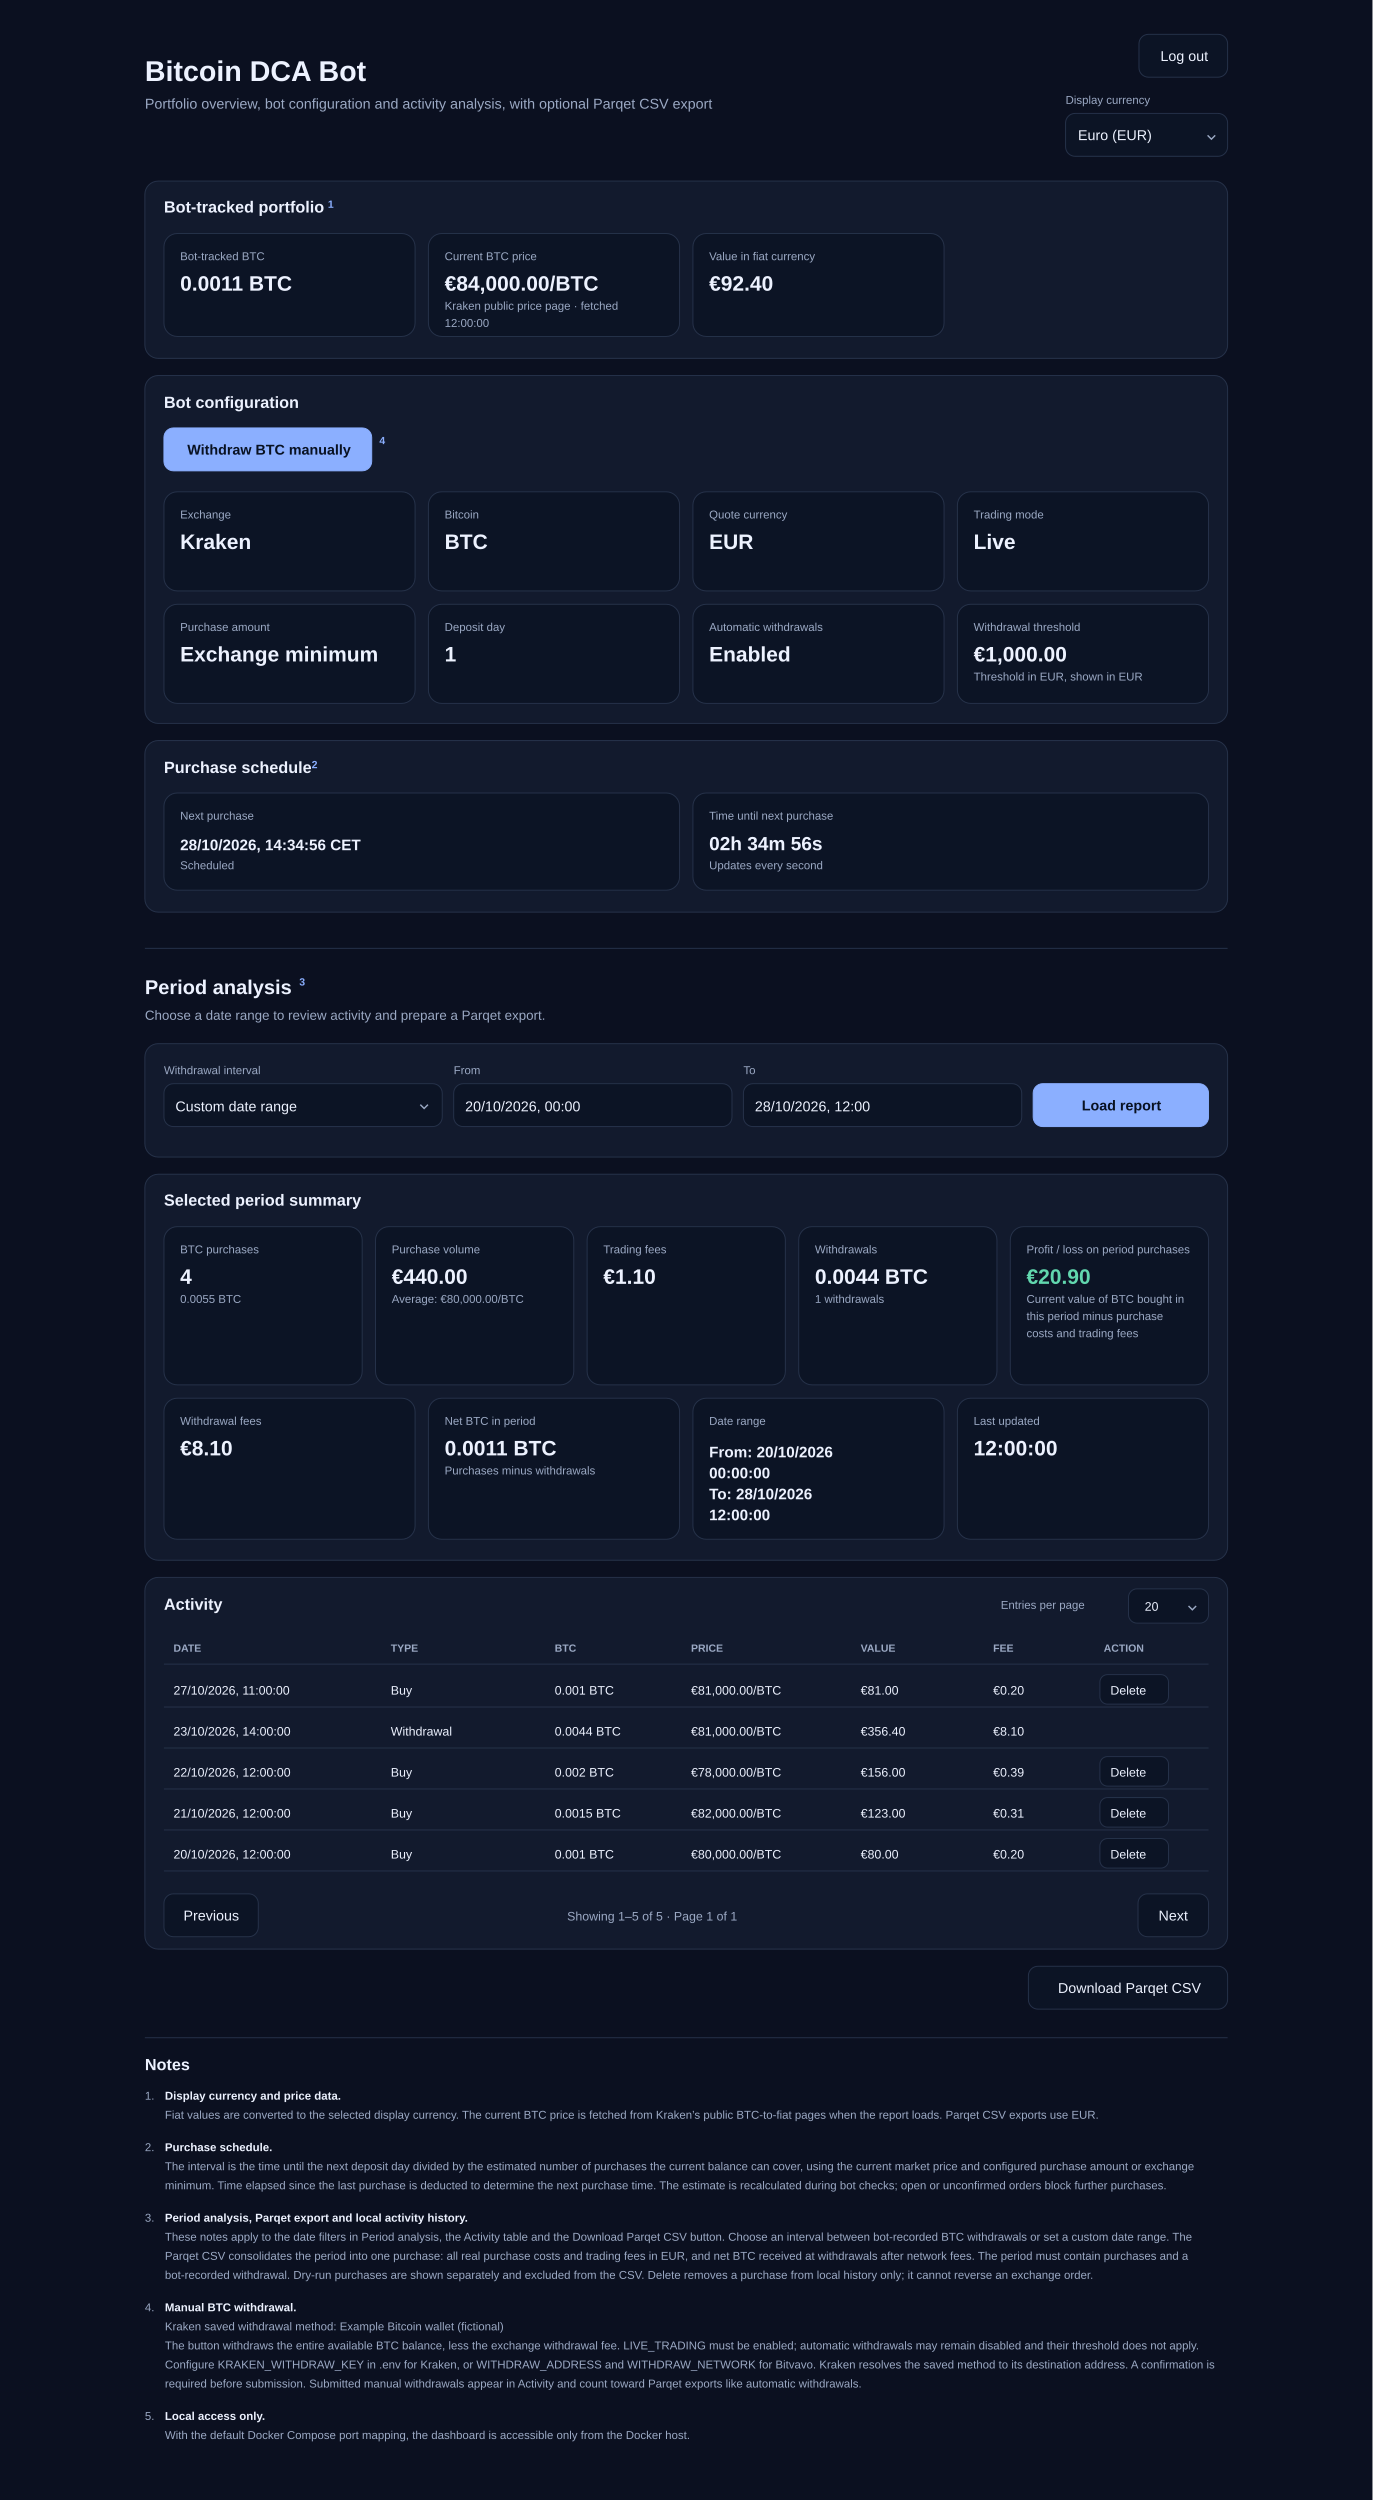
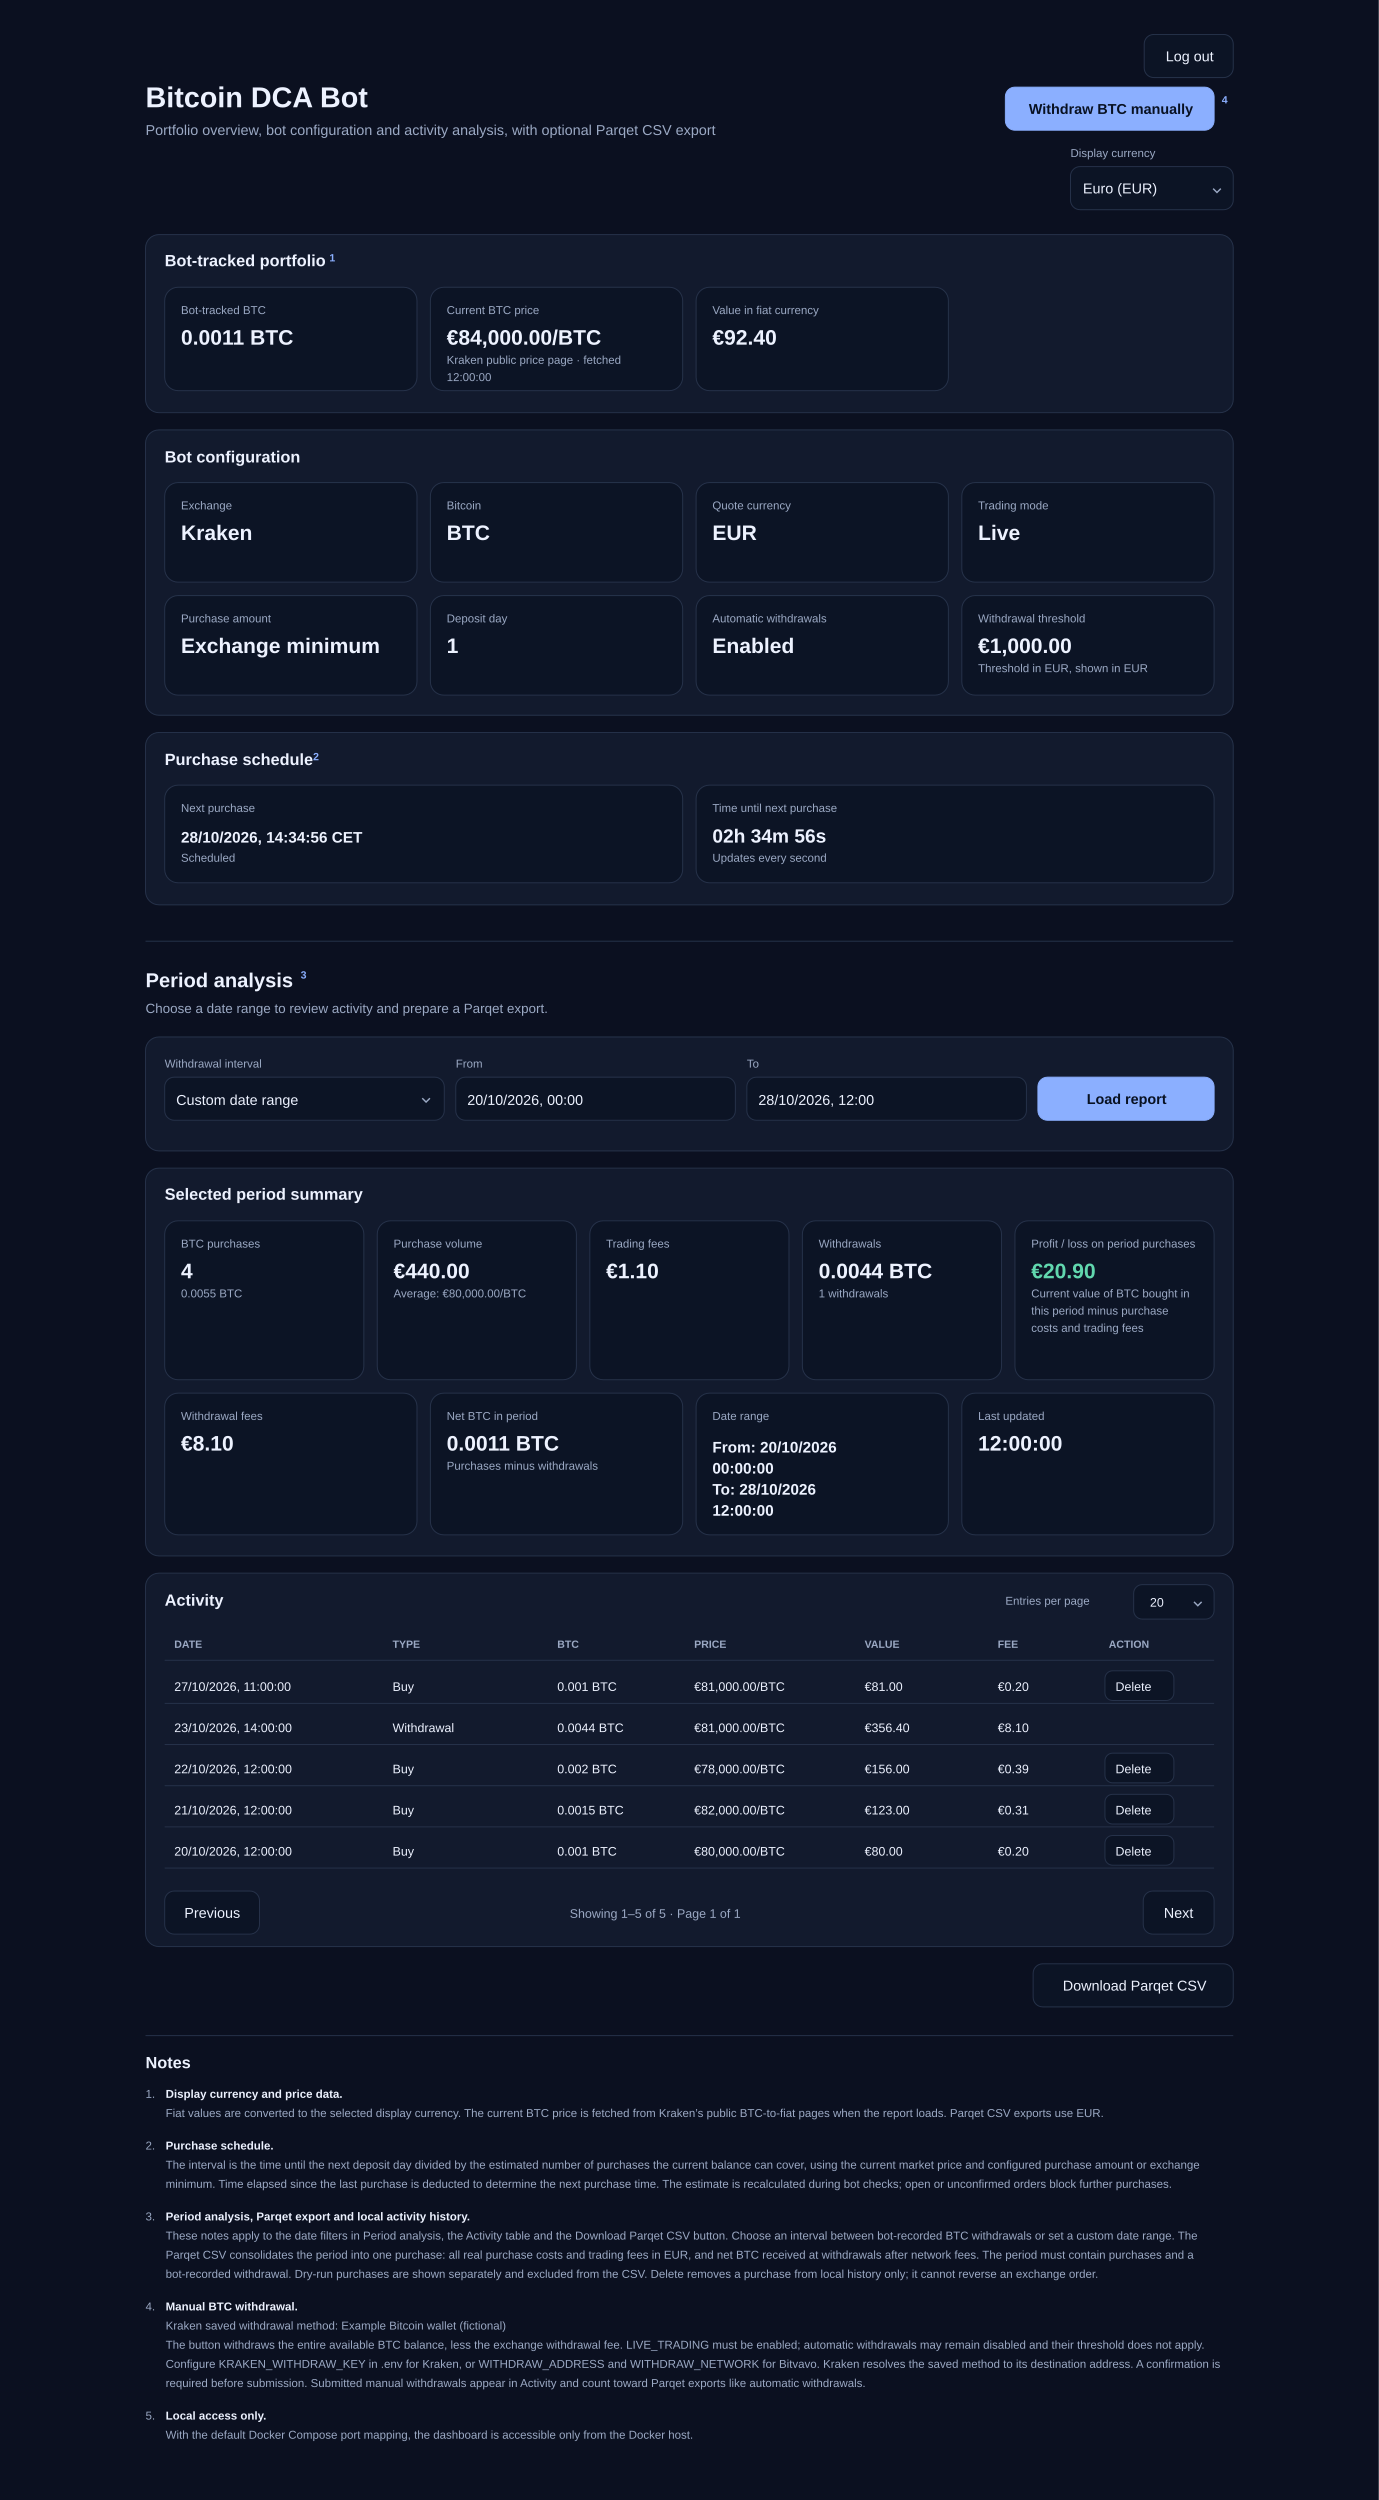
- <svg xmlns="http://www.w3.org/2000/svg" width="1440" height="2623" viewBox="0 0 1440 2623" role="img" aria-labelledby="title desc">
+ <svg xmlns="http://www.w3.org/2000/svg" width="1440" height="2611" viewBox="0 0 1440 2611" role="img" aria-labelledby="title desc">
  <style>text{font-family:Arial,Helvetica,sans-serif}</style>
-   <rect width="1440" height="2623" fill="#0b1020" />
-   <text x="152" y="85" font-size="30" fill="#edf2ff" font-weight="700">Bitcoin DCA Bot</text>
-   <text x="152" y="114" font-size="15" fill="#9ba9c4">Portfolio overview, bot configuration and activity analysis, with optional Parqet CSV export</text>
+   <rect width="1440" height="2611" fill="#0b1020" />
+   <text x="152" y="112" font-size="30" fill="#edf2ff" font-weight="700">Bitcoin DCA Bot</text>
+   <text x="152" y="141" font-size="15" fill="#9ba9c4">Portfolio overview, bot configuration and activity analysis, with optional Parqet CSV export</text>
  <rect x="1195" y="36" width="93" height="45" rx="10" fill="#0c1425" stroke="#26324a" />
  <text x="1217.5" y="64" font-size="15" fill="#edf2ff">Log out</text>
-   <text x="1118" y="109" font-size="12" fill="#9ba9c4">Display currency</text>
-   <rect x="1118" y="119" width="170" height="45" rx="10" fill="#0c1425" stroke="#26324a" />
-   <text x="1131" y="147" font-size="15" fill="#edf2ff">Euro (EUR)</text>
-   <path d="M1267 142l4 4 4-4" fill="none" stroke="#9ba9c4" stroke-width="1.5" />
-   <rect x="152" y="190" width="1136" height="186" rx="14" fill="#121a2d" stroke="#26324a" />
-   <text x="172" y="223" font-size="17" fill="#edf2ff" font-weight="700">Bot-tracked portfolio</text>
-   <text x="344.0" y="218" font-size="11" fill="#8bafff" font-weight="700">1</text>
-   <rect x="172.0" y="245" width="263.5" height="108" rx="14" fill="#0c1425" stroke="#26324a" />
-   <text x="189.0" y="273" font-size="12" fill="#9ba9c4">Bot-tracked BTC</text>
-   <text x="189.0" y="305" font-size="22" fill="#edf2ff" font-weight="700">0.0011 BTC</text>
-   <rect x="449.5" y="245" width="263.5" height="108" rx="14" fill="#0c1425" stroke="#26324a" />
-   <text x="466.5" y="273" font-size="12" fill="#9ba9c4">Current BTC price</text>
-   <text x="466.5" y="305" font-size="22" fill="#edf2ff" font-weight="700">€84,000.00/BTC</text>
-   <text x="466.5" y="325" font-size="12" fill="#9ba9c4">Kraken public price page · fetched</text>
-   <text x="466.5" y="343" font-size="12" fill="#9ba9c4">12:00:00</text>
-   <rect x="727.0" y="245" width="263.5" height="108" rx="14" fill="#0c1425" stroke="#26324a" />
-   <text x="744.0" y="273" font-size="12" fill="#9ba9c4">Value in fiat currency</text>
-   <text x="744.0" y="305" font-size="22" fill="#edf2ff" font-weight="700">€92.40</text>
-   <rect x="152" y="394" width="1136" height="365" rx="14" fill="#121a2d" stroke="#26324a" />
-   <text x="172" y="428" font-size="17" fill="#edf2ff" font-weight="700">Bot configuration</text>
-   <rect x="172" y="449" width="218" height="45" rx="10" fill="#8bafff" stroke="#8bafff" />
-   <text x="196.5" y="477" font-size="15" fill="#081122" font-weight="700">Withdraw BTC manually</text>
-   <text x="398" y="466" font-size="11" fill="#8bafff" font-weight="700">4</text>
-   <rect x="172.0" y="516" width="263.5" height="104" rx="14" fill="#0c1425" stroke="#26324a" />
-   <text x="189.0" y="544" font-size="12" fill="#9ba9c4">Exchange</text>
-   <text x="189.0" y="576" font-size="22" fill="#edf2ff" font-weight="700">Kraken</text>
-   <rect x="449.5" y="516" width="263.5" height="104" rx="14" fill="#0c1425" stroke="#26324a" />
-   <text x="466.5" y="544" font-size="12" fill="#9ba9c4">Bitcoin</text>
-   <text x="466.5" y="576" font-size="22" fill="#edf2ff" font-weight="700">BTC</text>
-   <rect x="727.0" y="516" width="263.5" height="104" rx="14" fill="#0c1425" stroke="#26324a" />
-   <text x="744.0" y="544" font-size="12" fill="#9ba9c4">Quote currency</text>
-   <text x="744.0" y="576" font-size="22" fill="#edf2ff" font-weight="700">EUR</text>
-   <rect x="1004.5" y="516" width="263.5" height="104" rx="14" fill="#0c1425" stroke="#26324a" />
-   <text x="1021.5" y="544" font-size="12" fill="#9ba9c4">Trading mode</text>
-   <text x="1021.5" y="576" font-size="22" fill="#edf2ff" font-weight="700">Live</text>
-   <rect x="172.0" y="634" width="263.5" height="104" rx="14" fill="#0c1425" stroke="#26324a" />
-   <text x="189.0" y="662" font-size="12" fill="#9ba9c4">Purchase amount</text>
-   <text x="189.0" y="694" font-size="22" fill="#edf2ff" font-weight="700">Exchange minimum</text>
-   <rect x="449.5" y="634" width="263.5" height="104" rx="14" fill="#0c1425" stroke="#26324a" />
-   <text x="466.5" y="662" font-size="12" fill="#9ba9c4">Deposit day</text>
-   <text x="466.5" y="694" font-size="22" fill="#edf2ff" font-weight="700">1</text>
-   <rect x="727.0" y="634" width="263.5" height="104" rx="14" fill="#0c1425" stroke="#26324a" />
-   <text x="744.0" y="662" font-size="12" fill="#9ba9c4">Automatic withdrawals</text>
-   <text x="744.0" y="694" font-size="22" fill="#edf2ff" font-weight="700">Enabled</text>
-   <rect x="1004.5" y="634" width="263.5" height="104" rx="14" fill="#0c1425" stroke="#26324a" />
-   <text x="1021.5" y="662" font-size="12" fill="#9ba9c4">Withdrawal threshold</text>
-   <text x="1021.5" y="694" font-size="22" fill="#edf2ff" font-weight="700">€1,000.00</text>
-   <text x="1021.5" y="714" font-size="12" fill="#9ba9c4">Threshold in EUR, shown in EUR</text>
-   <rect x="152" y="777" width="1136" height="180" rx="14" fill="#121a2d" stroke="#26324a" />
-   <text x="172" y="811" font-size="17" fill="#edf2ff" font-weight="700">Purchase schedule</text>
-   <text x="327.0" y="806" font-size="11" fill="#8bafff" font-weight="700">2</text>
-   <rect x="172.0" y="832" width="541.0" height="102" rx="14" fill="#0c1425" stroke="#26324a" />
-   <text x="189.0" y="860" font-size="12" fill="#9ba9c4">Next purchase</text>
-   <text x="189.0" y="892" font-size="16" fill="#edf2ff" font-weight="700">28/10/2026, 14:34:56 CET</text>
-   <text x="189.0" y="912" font-size="12" fill="#9ba9c4">Scheduled</text>
-   <rect x="727.0" y="832" width="541.0" height="102" rx="14" fill="#0c1425" stroke="#26324a" />
-   <text x="744.0" y="860" font-size="12" fill="#9ba9c4">Time until next purchase</text>
-   <text x="744.0" y="892" font-size="20" fill="#edf2ff" font-weight="700">02h 34m 56s</text>
-   <text x="744.0" y="912" font-size="12" fill="#9ba9c4">Updates every second</text>
-   <path d="M152 995H1288" stroke="#26324a" />
-   <text x="152" y="1043" font-size="21" fill="#edf2ff" font-weight="700">Period analysis</text>
-   <text x="314.0" y="1034" font-size="11" fill="#8bafff" font-weight="700">3</text>
-   <text x="152" y="1070" font-size="14" fill="#9ba9c4">Choose a date range to review activity and prepare a Parqet export.</text>
-   <rect x="152" y="1095" width="1136" height="119" rx="14" fill="#121a2d" stroke="#26324a" />
-   <text x="172" y="1127" font-size="12" fill="#9ba9c4">Withdrawal interval</text>
-   <rect x="172" y="1137" width="292" height="45" rx="10" fill="#0c1425" stroke="#26324a" />
-   <text x="184" y="1166" font-size="15" fill="#edf2ff">Custom date range</text>
-   <text x="476" y="1127" font-size="12" fill="#9ba9c4">From</text>
-   <rect x="476" y="1137" width="292" height="45" rx="10" fill="#0c1425" stroke="#26324a" />
-   <text x="488" y="1166" font-size="15" fill="#edf2ff">20/10/2026, 00:00</text>
-   <text x="780" y="1127" font-size="12" fill="#9ba9c4">To</text>
-   <rect x="780" y="1137" width="292" height="45" rx="10" fill="#0c1425" stroke="#26324a" />
-   <text x="792" y="1166" font-size="15" fill="#edf2ff">28/10/2026, 12:00</text>
-   <path d="M441 1159l4 4 4-4" fill="none" stroke="#9ba9c4" stroke-width="1.5" />
-   <rect x="1084" y="1137" width="184" height="45" rx="10" fill="#8bafff" stroke="#8bafff" />
-   <text x="1135.0" y="1165" font-size="15" fill="#081122" font-weight="700">Load report</text>
-   <rect x="152" y="1232" width="1136" height="405" rx="14" fill="#121a2d" stroke="#26324a" />
-   <text x="172" y="1265" font-size="17" fill="#edf2ff" font-weight="700">Selected period summary</text>
-   <rect x="172.0" y="1287" width="208.0" height="166" rx="14" fill="#0c1425" stroke="#26324a" />
-   <text x="189.0" y="1315" font-size="12" fill="#9ba9c4">BTC purchases</text>
-   <text x="189.0" y="1347" font-size="22" fill="#edf2ff" font-weight="700">4</text>
-   <text x="189.0" y="1367" font-size="12" fill="#9ba9c4">0.0055 BTC</text>
-   <rect x="394.0" y="1287" width="208.0" height="166" rx="14" fill="#0c1425" stroke="#26324a" />
-   <text x="411.0" y="1315" font-size="12" fill="#9ba9c4">Purchase volume</text>
-   <text x="411.0" y="1347" font-size="22" fill="#edf2ff" font-weight="700">€440.00</text>
-   <text x="411.0" y="1367" font-size="12" fill="#9ba9c4">Average: €80,000.00/BTC</text>
-   <rect x="616.0" y="1287" width="208.0" height="166" rx="14" fill="#0c1425" stroke="#26324a" />
-   <text x="633.0" y="1315" font-size="12" fill="#9ba9c4">Trading fees</text>
-   <text x="633.0" y="1347" font-size="22" fill="#edf2ff" font-weight="700">€1.10</text>
-   <rect x="838.0" y="1287" width="208.0" height="166" rx="14" fill="#0c1425" stroke="#26324a" />
-   <text x="855.0" y="1315" font-size="12" fill="#9ba9c4">Withdrawals</text>
-   <text x="855.0" y="1347" font-size="22" fill="#edf2ff" font-weight="700">0.0044 BTC</text>
-   <text x="855.0" y="1367" font-size="12" fill="#9ba9c4">1 withdrawals</text>
-   <rect x="1060.0" y="1287" width="208.0" height="166" rx="14" fill="#0c1425" stroke="#26324a" />
-   <text x="1077.0" y="1315" font-size="12" fill="#9ba9c4">Profit / loss on period purchases</text>
-   <text x="1077.0" y="1347" font-size="22" fill="#61d7ae" font-weight="700">€20.90</text>
-   <text x="1077.0" y="1367" font-size="12" fill="#9ba9c4">Current value of BTC bought in</text>
-   <text x="1077.0" y="1385" font-size="12" fill="#9ba9c4">this period minus purchase</text>
-   <text x="1077.0" y="1403" font-size="12" fill="#9ba9c4">costs and trading fees</text>
-   <rect x="172.0" y="1467" width="263.5" height="148" rx="14" fill="#0c1425" stroke="#26324a" />
-   <text x="189.0" y="1495" font-size="12" fill="#9ba9c4">Withdrawal fees</text>
-   <text x="189.0" y="1527" font-size="22" fill="#edf2ff" font-weight="700">€8.10</text>
-   <rect x="449.5" y="1467" width="263.5" height="148" rx="14" fill="#0c1425" stroke="#26324a" />
-   <text x="466.5" y="1495" font-size="12" fill="#9ba9c4">Net BTC in period</text>
-   <text x="466.5" y="1527" font-size="22" fill="#edf2ff" font-weight="700">0.0011 BTC</text>
-   <text x="466.5" y="1547" font-size="12" fill="#9ba9c4">Purchases minus withdrawals</text>
-   <rect x="727.0" y="1467" width="263.5" height="148" rx="14" fill="#0c1425" stroke="#26324a" />
-   <text x="744.0" y="1495" font-size="12" fill="#9ba9c4">Date range</text>
-   <text x="744.0" y="1529" font-size="16" fill="#edf2ff" font-weight="700">From: 20/10/2026</text>
-   <text x="744.0" y="1551" font-size="16" fill="#edf2ff" font-weight="700">00:00:00</text>
-   <text x="744.0" y="1573" font-size="16" fill="#edf2ff" font-weight="700">To: 28/10/2026</text>
-   <text x="744.0" y="1595" font-size="16" fill="#edf2ff" font-weight="700">12:00:00</text>
-   <rect x="1004.5" y="1467" width="263.5" height="148" rx="14" fill="#0c1425" stroke="#26324a" />
-   <text x="1021.5" y="1495" font-size="12" fill="#9ba9c4">Last updated</text>
-   <text x="1021.5" y="1527" font-size="22" fill="#edf2ff" font-weight="700">12:00:00</text>
-   <rect x="152" y="1655" width="1136" height="390" rx="14" fill="#121a2d" stroke="#26324a" />
-   <text x="172" y="1689" font-size="17" fill="#edf2ff" font-weight="700">Activity</text>
-   <text x="1050" y="1688" font-size="12" fill="#9ba9c4">Entries per page</text>
-   <rect x="1184" y="1667" width="84" height="36" rx="9" fill="#0c1425" stroke="#26324a" />
-   <text x="1201" y="1690" font-size="13" fill="#edf2ff">20</text>
-   <path d="M1247 1685l4 4 4-4" fill="none" stroke="#9ba9c4" stroke-width="1.5" />
-   <text x="182" y="1733" font-size="11" fill="#9ba9c4" font-weight="700">DATE</text>
-   <text x="410" y="1733" font-size="11" fill="#9ba9c4" font-weight="700">TYPE</text>
-   <text x="582" y="1733" font-size="11" fill="#9ba9c4" font-weight="700">BTC</text>
-   <text x="725" y="1733" font-size="11" fill="#9ba9c4" font-weight="700">PRICE</text>
-   <text x="903" y="1733" font-size="11" fill="#9ba9c4" font-weight="700">VALUE</text>
-   <text x="1042" y="1733" font-size="11" fill="#9ba9c4" font-weight="700">FEE</text>
-   <text x="1158" y="1733" font-size="11" fill="#9ba9c4" font-weight="700">ACTION</text>
-   <path d="M172 1746H1268" stroke="#26324a" />
-   <text x="182" y="1778" font-size="13" fill="#edf2ff">27/10/2026, 11:00:00</text>
-   <text x="410" y="1778" font-size="13" fill="#edf2ff">Buy</text>
-   <text x="582" y="1778" font-size="13" fill="#edf2ff">0.001 BTC</text>
-   <text x="725" y="1778" font-size="13" fill="#edf2ff">€81,000.00/BTC</text>
-   <text x="903" y="1778" font-size="13" fill="#edf2ff">€81.00</text>
-   <text x="1042" y="1778" font-size="13" fill="#edf2ff">€0.20</text>
-   <rect x="1154" y="1757" width="72" height="31" rx="8" fill="#0c1425" stroke="#26324a" />
-   <text x="1165" y="1778" font-size="13" fill="#edf2ff">Delete</text>
-   <path d="M172 1791H1268" stroke="#26324a" />
-   <text x="182" y="1821" font-size="13" fill="#edf2ff">23/10/2026, 14:00:00</text>
-   <text x="410" y="1821" font-size="13" fill="#edf2ff">Withdrawal</text>
-   <text x="582" y="1821" font-size="13" fill="#edf2ff">0.0044 BTC</text>
-   <text x="725" y="1821" font-size="13" fill="#edf2ff">€81,000.00/BTC</text>
-   <text x="903" y="1821" font-size="13" fill="#edf2ff">€356.40</text>
-   <text x="1042" y="1821" font-size="13" fill="#edf2ff">€8.10</text>
-   <text x="1158" y="1821" font-size="13" fill="#edf2ff" />
-   <path d="M172 1834H1268" stroke="#26324a" />
-   <text x="182" y="1864" font-size="13" fill="#edf2ff">22/10/2026, 12:00:00</text>
-   <text x="410" y="1864" font-size="13" fill="#edf2ff">Buy</text>
-   <text x="582" y="1864" font-size="13" fill="#edf2ff">0.002 BTC</text>
-   <text x="725" y="1864" font-size="13" fill="#edf2ff">€78,000.00/BTC</text>
-   <text x="903" y="1864" font-size="13" fill="#edf2ff">€156.00</text>
-   <text x="1042" y="1864" font-size="13" fill="#edf2ff">€0.39</text>
-   <rect x="1154" y="1843" width="72" height="31" rx="8" fill="#0c1425" stroke="#26324a" />
-   <text x="1165" y="1864" font-size="13" fill="#edf2ff">Delete</text>
-   <path d="M172 1877H1268" stroke="#26324a" />
-   <text x="182" y="1907" font-size="13" fill="#edf2ff">21/10/2026, 12:00:00</text>
-   <text x="410" y="1907" font-size="13" fill="#edf2ff">Buy</text>
-   <text x="582" y="1907" font-size="13" fill="#edf2ff">0.0015 BTC</text>
-   <text x="725" y="1907" font-size="13" fill="#edf2ff">€82,000.00/BTC</text>
-   <text x="903" y="1907" font-size="13" fill="#edf2ff">€123.00</text>
-   <text x="1042" y="1907" font-size="13" fill="#edf2ff">€0.31</text>
-   <rect x="1154" y="1886" width="72" height="31" rx="8" fill="#0c1425" stroke="#26324a" />
-   <text x="1165" y="1907" font-size="13" fill="#edf2ff">Delete</text>
-   <path d="M172 1920H1268" stroke="#26324a" />
-   <text x="182" y="1950" font-size="13" fill="#edf2ff">20/10/2026, 12:00:00</text>
-   <text x="410" y="1950" font-size="13" fill="#edf2ff">Buy</text>
-   <text x="582" y="1950" font-size="13" fill="#edf2ff">0.001 BTC</text>
-   <text x="725" y="1950" font-size="13" fill="#edf2ff">€80,000.00/BTC</text>
-   <text x="903" y="1950" font-size="13" fill="#edf2ff">€80.00</text>
-   <text x="1042" y="1950" font-size="13" fill="#edf2ff">€0.20</text>
-   <rect x="1154" y="1929" width="72" height="31" rx="8" fill="#0c1425" stroke="#26324a" />
-   <text x="1165" y="1950" font-size="13" fill="#edf2ff">Delete</text>
-   <path d="M172 1963H1268" stroke="#26324a" />
-   <rect x="172" y="1987" width="99" height="45" rx="10" fill="#0c1425" stroke="#26324a" />
-   <text x="192.5" y="2015" font-size="15" fill="#edf2ff">Previous</text>
-   <text x="595.0" y="2015" font-size="13" fill="#9ba9c4">Showing 1–5 of 5 · Page 1 of 1</text>
-   <rect x="1194" y="1987" width="74" height="45" rx="10" fill="#0c1425" stroke="#26324a" />
-   <text x="1215.5" y="2015" font-size="15" fill="#edf2ff">Next</text>
-   <rect x="1079" y="2063" width="209" height="45" rx="10" fill="#0c1425" stroke="#26324a" />
-   <text x="1110.0" y="2091" font-size="15" fill="#edf2ff">Download Parqet CSV</text>
-   <path d="M152 2138H1288" stroke="#26324a" />
-   <text x="152" y="2172" font-size="17" fill="#edf2ff" font-weight="700">Notes</text>
-   <text x="152" y="2203" font-size="12" fill="#9ba9c4">1.</text>
-   <text x="173" y="2203" font-size="12" fill="#edf2ff" font-weight="700">Display currency and price data.</text>
-   <text x="173" y="2223" font-size="12" fill="#9ba9c4">Fiat values are converted to the selected display currency. The current BTC price is fetched from Kraken’s public BTC-to-fiat pages when the report loads. Parqet CSV exports use EUR.</text>
-   <text x="152" y="2257" font-size="12" fill="#9ba9c4">2.</text>
-   <text x="173" y="2257" font-size="12" fill="#edf2ff" font-weight="700">Purchase schedule.</text>
-   <text x="173" y="2277" font-size="12" fill="#9ba9c4">The interval is the time until the next deposit day divided by the estimated number of purchases the current balance can cover, using the current market price and configured purchase amount or exchange</text>
-   <text x="173" y="2297" font-size="12" fill="#9ba9c4">minimum. Time elapsed since the last purchase is deducted to determine the next purchase time. The estimate is recalculated during bot checks; open or unconfirmed orders block further purchases.</text>
-   <text x="152" y="2331" font-size="12" fill="#9ba9c4">3.</text>
-   <text x="173" y="2331" font-size="12" fill="#edf2ff" font-weight="700">Period analysis, Parqet export and local activity history.</text>
-   <text x="173" y="2351" font-size="12" fill="#9ba9c4">These notes apply to the date filters in Period analysis, the Activity table and the Download Parqet CSV button. Choose an interval between bot-recorded BTC withdrawals or set a custom date range. The</text>
-   <text x="173" y="2371" font-size="12" fill="#9ba9c4">Parqet CSV consolidates the period into one purchase: all real purchase costs and trading fees in EUR, and net BTC received at withdrawals after network fees. The period must contain purchases and a</text>
-   <text x="173" y="2391" font-size="12" fill="#9ba9c4">bot-recorded withdrawal. Dry-run purchases are shown separately and excluded from the CSV. Delete removes a purchase from local history only; it cannot reverse an exchange order.</text>
-   <text x="152" y="2425" font-size="12" fill="#9ba9c4">4.</text>
-   <text x="173" y="2425" font-size="12" fill="#edf2ff" font-weight="700">Manual BTC withdrawal.</text>
-   <text x="173" y="2445" font-size="12" fill="#9ba9c4">Kraken saved withdrawal method: Example Bitcoin wallet (fictional)</text>
-   <text x="173" y="2465" font-size="12" fill="#9ba9c4">The button withdraws the entire available BTC balance, less the exchange withdrawal fee. LIVE_TRADING must be enabled; automatic withdrawals may remain disabled and their threshold does not apply.</text>
-   <text x="173" y="2485" font-size="12" fill="#9ba9c4">Configure KRAKEN_WITHDRAW_KEY in .env for Kraken, or WITHDRAW_ADDRESS and WITHDRAW_NETWORK for Bitvavo. Kraken resolves the saved method to its destination address. A confirmation is</text>
-   <text x="173" y="2505" font-size="12" fill="#9ba9c4">required before submission. Submitted manual withdrawals appear in Activity and count toward Parqet exports like automatic withdrawals.</text>
-   <text x="152" y="2539" font-size="12" fill="#9ba9c4">5.</text>
-   <text x="173" y="2539" font-size="12" fill="#edf2ff" font-weight="700">Local access only.</text>
-   <text x="173" y="2559" font-size="12" fill="#9ba9c4">With the default Docker Compose port mapping, the dashboard is accessible only from the Docker host.</text>
+   <rect x="1050" y="91" width="218" height="45" rx="10" fill="#8bafff" stroke="#8bafff" />
+   <text x="1074.5" y="119" font-size="15" fill="#081122" font-weight="700">Withdraw BTC manually</text>
+   <text x="1276" y="108" font-size="11" fill="#8bafff" font-weight="700">4</text>
+   <text x="1118" y="164" font-size="12" fill="#9ba9c4">Display currency</text>
+   <rect x="1118" y="174" width="170" height="45" rx="10" fill="#0c1425" stroke="#26324a" />
+   <text x="1131" y="202" font-size="15" fill="#edf2ff">Euro (EUR)</text>
+   <path d="M1267 197l4 4 4-4" fill="none" stroke="#9ba9c4" stroke-width="1.5" />
+   <rect x="152" y="245" width="1136" height="186" rx="14" fill="#121a2d" stroke="#26324a" />
+   <text x="172" y="278" font-size="17" fill="#edf2ff" font-weight="700">Bot-tracked portfolio</text>
+   <text x="344.0" y="273" font-size="11" fill="#8bafff" font-weight="700">1</text>
+   <rect x="172.0" y="300" width="263.5" height="108" rx="14" fill="#0c1425" stroke="#26324a" />
+   <text x="189.0" y="328" font-size="12" fill="#9ba9c4">Bot-tracked BTC</text>
+   <text x="189.0" y="360" font-size="22" fill="#edf2ff" font-weight="700">0.0011 BTC</text>
+   <rect x="449.5" y="300" width="263.5" height="108" rx="14" fill="#0c1425" stroke="#26324a" />
+   <text x="466.5" y="328" font-size="12" fill="#9ba9c4">Current BTC price</text>
+   <text x="466.5" y="360" font-size="22" fill="#edf2ff" font-weight="700">€84,000.00/BTC</text>
+   <text x="466.5" y="380" font-size="12" fill="#9ba9c4">Kraken public price page · fetched</text>
+   <text x="466.5" y="398" font-size="12" fill="#9ba9c4">12:00:00</text>
+   <rect x="727.0" y="300" width="263.5" height="108" rx="14" fill="#0c1425" stroke="#26324a" />
+   <text x="744.0" y="328" font-size="12" fill="#9ba9c4">Value in fiat currency</text>
+   <text x="744.0" y="360" font-size="22" fill="#edf2ff" font-weight="700">€92.40</text>
+   <rect x="152" y="449" width="1136" height="298" rx="14" fill="#121a2d" stroke="#26324a" />
+   <text x="172" y="483" font-size="17" fill="#edf2ff" font-weight="700">Bot configuration</text>
+   <rect x="172.0" y="504" width="263.5" height="104" rx="14" fill="#0c1425" stroke="#26324a" />
+   <text x="189.0" y="532" font-size="12" fill="#9ba9c4">Exchange</text>
+   <text x="189.0" y="564" font-size="22" fill="#edf2ff" font-weight="700">Kraken</text>
+   <rect x="449.5" y="504" width="263.5" height="104" rx="14" fill="#0c1425" stroke="#26324a" />
+   <text x="466.5" y="532" font-size="12" fill="#9ba9c4">Bitcoin</text>
+   <text x="466.5" y="564" font-size="22" fill="#edf2ff" font-weight="700">BTC</text>
+   <rect x="727.0" y="504" width="263.5" height="104" rx="14" fill="#0c1425" stroke="#26324a" />
+   <text x="744.0" y="532" font-size="12" fill="#9ba9c4">Quote currency</text>
+   <text x="744.0" y="564" font-size="22" fill="#edf2ff" font-weight="700">EUR</text>
+   <rect x="1004.5" y="504" width="263.5" height="104" rx="14" fill="#0c1425" stroke="#26324a" />
+   <text x="1021.5" y="532" font-size="12" fill="#9ba9c4">Trading mode</text>
+   <text x="1021.5" y="564" font-size="22" fill="#edf2ff" font-weight="700">Live</text>
+   <rect x="172.0" y="622" width="263.5" height="104" rx="14" fill="#0c1425" stroke="#26324a" />
+   <text x="189.0" y="650" font-size="12" fill="#9ba9c4">Purchase amount</text>
+   <text x="189.0" y="682" font-size="22" fill="#edf2ff" font-weight="700">Exchange minimum</text>
+   <rect x="449.5" y="622" width="263.5" height="104" rx="14" fill="#0c1425" stroke="#26324a" />
+   <text x="466.5" y="650" font-size="12" fill="#9ba9c4">Deposit day</text>
+   <text x="466.5" y="682" font-size="22" fill="#edf2ff" font-weight="700">1</text>
+   <rect x="727.0" y="622" width="263.5" height="104" rx="14" fill="#0c1425" stroke="#26324a" />
+   <text x="744.0" y="650" font-size="12" fill="#9ba9c4">Automatic withdrawals</text>
+   <text x="744.0" y="682" font-size="22" fill="#edf2ff" font-weight="700">Enabled</text>
+   <rect x="1004.5" y="622" width="263.5" height="104" rx="14" fill="#0c1425" stroke="#26324a" />
+   <text x="1021.5" y="650" font-size="12" fill="#9ba9c4">Withdrawal threshold</text>
+   <text x="1021.5" y="682" font-size="22" fill="#edf2ff" font-weight="700">€1,000.00</text>
+   <text x="1021.5" y="702" font-size="12" fill="#9ba9c4">Threshold in EUR, shown in EUR</text>
+   <rect x="152" y="765" width="1136" height="180" rx="14" fill="#121a2d" stroke="#26324a" />
+   <text x="172" y="799" font-size="17" fill="#edf2ff" font-weight="700">Purchase schedule</text>
+   <text x="327.0" y="794" font-size="11" fill="#8bafff" font-weight="700">2</text>
+   <rect x="172.0" y="820" width="541.0" height="102" rx="14" fill="#0c1425" stroke="#26324a" />
+   <text x="189.0" y="848" font-size="12" fill="#9ba9c4">Next purchase</text>
+   <text x="189.0" y="880" font-size="16" fill="#edf2ff" font-weight="700">28/10/2026, 14:34:56 CET</text>
+   <text x="189.0" y="900" font-size="12" fill="#9ba9c4">Scheduled</text>
+   <rect x="727.0" y="820" width="541.0" height="102" rx="14" fill="#0c1425" stroke="#26324a" />
+   <text x="744.0" y="848" font-size="12" fill="#9ba9c4">Time until next purchase</text>
+   <text x="744.0" y="880" font-size="20" fill="#edf2ff" font-weight="700">02h 34m 56s</text>
+   <text x="744.0" y="900" font-size="12" fill="#9ba9c4">Updates every second</text>
+   <path d="M152 983H1288" stroke="#26324a" />
+   <text x="152" y="1031" font-size="21" fill="#edf2ff" font-weight="700">Period analysis</text>
+   <text x="314.0" y="1022" font-size="11" fill="#8bafff" font-weight="700">3</text>
+   <text x="152" y="1058" font-size="14" fill="#9ba9c4">Choose a date range to review activity and prepare a Parqet export.</text>
+   <rect x="152" y="1083" width="1136" height="119" rx="14" fill="#121a2d" stroke="#26324a" />
+   <text x="172" y="1115" font-size="12" fill="#9ba9c4">Withdrawal interval</text>
+   <rect x="172" y="1125" width="292" height="45" rx="10" fill="#0c1425" stroke="#26324a" />
+   <text x="184" y="1154" font-size="15" fill="#edf2ff">Custom date range</text>
+   <text x="476" y="1115" font-size="12" fill="#9ba9c4">From</text>
+   <rect x="476" y="1125" width="292" height="45" rx="10" fill="#0c1425" stroke="#26324a" />
+   <text x="488" y="1154" font-size="15" fill="#edf2ff">20/10/2026, 00:00</text>
+   <text x="780" y="1115" font-size="12" fill="#9ba9c4">To</text>
+   <rect x="780" y="1125" width="292" height="45" rx="10" fill="#0c1425" stroke="#26324a" />
+   <text x="792" y="1154" font-size="15" fill="#edf2ff">28/10/2026, 12:00</text>
+   <path d="M441 1147l4 4 4-4" fill="none" stroke="#9ba9c4" stroke-width="1.5" />
+   <rect x="1084" y="1125" width="184" height="45" rx="10" fill="#8bafff" stroke="#8bafff" />
+   <text x="1135.0" y="1153" font-size="15" fill="#081122" font-weight="700">Load report</text>
+   <rect x="152" y="1220" width="1136" height="405" rx="14" fill="#121a2d" stroke="#26324a" />
+   <text x="172" y="1253" font-size="17" fill="#edf2ff" font-weight="700">Selected period summary</text>
+   <rect x="172.0" y="1275" width="208.0" height="166" rx="14" fill="#0c1425" stroke="#26324a" />
+   <text x="189.0" y="1303" font-size="12" fill="#9ba9c4">BTC purchases</text>
+   <text x="189.0" y="1335" font-size="22" fill="#edf2ff" font-weight="700">4</text>
+   <text x="189.0" y="1355" font-size="12" fill="#9ba9c4">0.0055 BTC</text>
+   <rect x="394.0" y="1275" width="208.0" height="166" rx="14" fill="#0c1425" stroke="#26324a" />
+   <text x="411.0" y="1303" font-size="12" fill="#9ba9c4">Purchase volume</text>
+   <text x="411.0" y="1335" font-size="22" fill="#edf2ff" font-weight="700">€440.00</text>
+   <text x="411.0" y="1355" font-size="12" fill="#9ba9c4">Average: €80,000.00/BTC</text>
+   <rect x="616.0" y="1275" width="208.0" height="166" rx="14" fill="#0c1425" stroke="#26324a" />
+   <text x="633.0" y="1303" font-size="12" fill="#9ba9c4">Trading fees</text>
+   <text x="633.0" y="1335" font-size="22" fill="#edf2ff" font-weight="700">€1.10</text>
+   <rect x="838.0" y="1275" width="208.0" height="166" rx="14" fill="#0c1425" stroke="#26324a" />
+   <text x="855.0" y="1303" font-size="12" fill="#9ba9c4">Withdrawals</text>
+   <text x="855.0" y="1335" font-size="22" fill="#edf2ff" font-weight="700">0.0044 BTC</text>
+   <text x="855.0" y="1355" font-size="12" fill="#9ba9c4">1 withdrawals</text>
+   <rect x="1060.0" y="1275" width="208.0" height="166" rx="14" fill="#0c1425" stroke="#26324a" />
+   <text x="1077.0" y="1303" font-size="12" fill="#9ba9c4">Profit / loss on period purchases</text>
+   <text x="1077.0" y="1335" font-size="22" fill="#61d7ae" font-weight="700">€20.90</text>
+   <text x="1077.0" y="1355" font-size="12" fill="#9ba9c4">Current value of BTC bought in</text>
+   <text x="1077.0" y="1373" font-size="12" fill="#9ba9c4">this period minus purchase</text>
+   <text x="1077.0" y="1391" font-size="12" fill="#9ba9c4">costs and trading fees</text>
+   <rect x="172.0" y="1455" width="263.5" height="148" rx="14" fill="#0c1425" stroke="#26324a" />
+   <text x="189.0" y="1483" font-size="12" fill="#9ba9c4">Withdrawal fees</text>
+   <text x="189.0" y="1515" font-size="22" fill="#edf2ff" font-weight="700">€8.10</text>
+   <rect x="449.5" y="1455" width="263.5" height="148" rx="14" fill="#0c1425" stroke="#26324a" />
+   <text x="466.5" y="1483" font-size="12" fill="#9ba9c4">Net BTC in period</text>
+   <text x="466.5" y="1515" font-size="22" fill="#edf2ff" font-weight="700">0.0011 BTC</text>
+   <text x="466.5" y="1535" font-size="12" fill="#9ba9c4">Purchases minus withdrawals</text>
+   <rect x="727.0" y="1455" width="263.5" height="148" rx="14" fill="#0c1425" stroke="#26324a" />
+   <text x="744.0" y="1483" font-size="12" fill="#9ba9c4">Date range</text>
+   <text x="744.0" y="1517" font-size="16" fill="#edf2ff" font-weight="700">From: 20/10/2026</text>
+   <text x="744.0" y="1539" font-size="16" fill="#edf2ff" font-weight="700">00:00:00</text>
+   <text x="744.0" y="1561" font-size="16" fill="#edf2ff" font-weight="700">To: 28/10/2026</text>
+   <text x="744.0" y="1583" font-size="16" fill="#edf2ff" font-weight="700">12:00:00</text>
+   <rect x="1004.5" y="1455" width="263.5" height="148" rx="14" fill="#0c1425" stroke="#26324a" />
+   <text x="1021.5" y="1483" font-size="12" fill="#9ba9c4">Last updated</text>
+   <text x="1021.5" y="1515" font-size="22" fill="#edf2ff" font-weight="700">12:00:00</text>
+   <rect x="152" y="1643" width="1136" height="390" rx="14" fill="#121a2d" stroke="#26324a" />
+   <text x="172" y="1677" font-size="17" fill="#edf2ff" font-weight="700">Activity</text>
+   <text x="1050" y="1676" font-size="12" fill="#9ba9c4">Entries per page</text>
+   <rect x="1184" y="1655" width="84" height="36" rx="9" fill="#0c1425" stroke="#26324a" />
+   <text x="1201" y="1678" font-size="13" fill="#edf2ff">20</text>
+   <path d="M1247 1673l4 4 4-4" fill="none" stroke="#9ba9c4" stroke-width="1.5" />
+   <text x="182" y="1721" font-size="11" fill="#9ba9c4" font-weight="700">DATE</text>
+   <text x="410" y="1721" font-size="11" fill="#9ba9c4" font-weight="700">TYPE</text>
+   <text x="582" y="1721" font-size="11" fill="#9ba9c4" font-weight="700">BTC</text>
+   <text x="725" y="1721" font-size="11" fill="#9ba9c4" font-weight="700">PRICE</text>
+   <text x="903" y="1721" font-size="11" fill="#9ba9c4" font-weight="700">VALUE</text>
+   <text x="1042" y="1721" font-size="11" fill="#9ba9c4" font-weight="700">FEE</text>
+   <text x="1158" y="1721" font-size="11" fill="#9ba9c4" font-weight="700">ACTION</text>
+   <path d="M172 1734H1268" stroke="#26324a" />
+   <text x="182" y="1766" font-size="13" fill="#edf2ff">27/10/2026, 11:00:00</text>
+   <text x="410" y="1766" font-size="13" fill="#edf2ff">Buy</text>
+   <text x="582" y="1766" font-size="13" fill="#edf2ff">0.001 BTC</text>
+   <text x="725" y="1766" font-size="13" fill="#edf2ff">€81,000.00/BTC</text>
+   <text x="903" y="1766" font-size="13" fill="#edf2ff">€81.00</text>
+   <text x="1042" y="1766" font-size="13" fill="#edf2ff">€0.20</text>
+   <rect x="1154" y="1745" width="72" height="31" rx="8" fill="#0c1425" stroke="#26324a" />
+   <text x="1165" y="1766" font-size="13" fill="#edf2ff">Delete</text>
+   <path d="M172 1779H1268" stroke="#26324a" />
+   <text x="182" y="1809" font-size="13" fill="#edf2ff">23/10/2026, 14:00:00</text>
+   <text x="410" y="1809" font-size="13" fill="#edf2ff">Withdrawal</text>
+   <text x="582" y="1809" font-size="13" fill="#edf2ff">0.0044 BTC</text>
+   <text x="725" y="1809" font-size="13" fill="#edf2ff">€81,000.00/BTC</text>
+   <text x="903" y="1809" font-size="13" fill="#edf2ff">€356.40</text>
+   <text x="1042" y="1809" font-size="13" fill="#edf2ff">€8.10</text>
+   <text x="1158" y="1809" font-size="13" fill="#edf2ff" />
+   <path d="M172 1822H1268" stroke="#26324a" />
+   <text x="182" y="1852" font-size="13" fill="#edf2ff">22/10/2026, 12:00:00</text>
+   <text x="410" y="1852" font-size="13" fill="#edf2ff">Buy</text>
+   <text x="582" y="1852" font-size="13" fill="#edf2ff">0.002 BTC</text>
+   <text x="725" y="1852" font-size="13" fill="#edf2ff">€78,000.00/BTC</text>
+   <text x="903" y="1852" font-size="13" fill="#edf2ff">€156.00</text>
+   <text x="1042" y="1852" font-size="13" fill="#edf2ff">€0.39</text>
+   <rect x="1154" y="1831" width="72" height="31" rx="8" fill="#0c1425" stroke="#26324a" />
+   <text x="1165" y="1852" font-size="13" fill="#edf2ff">Delete</text>
+   <path d="M172 1865H1268" stroke="#26324a" />
+   <text x="182" y="1895" font-size="13" fill="#edf2ff">21/10/2026, 12:00:00</text>
+   <text x="410" y="1895" font-size="13" fill="#edf2ff">Buy</text>
+   <text x="582" y="1895" font-size="13" fill="#edf2ff">0.0015 BTC</text>
+   <text x="725" y="1895" font-size="13" fill="#edf2ff">€82,000.00/BTC</text>
+   <text x="903" y="1895" font-size="13" fill="#edf2ff">€123.00</text>
+   <text x="1042" y="1895" font-size="13" fill="#edf2ff">€0.31</text>
+   <rect x="1154" y="1874" width="72" height="31" rx="8" fill="#0c1425" stroke="#26324a" />
+   <text x="1165" y="1895" font-size="13" fill="#edf2ff">Delete</text>
+   <path d="M172 1908H1268" stroke="#26324a" />
+   <text x="182" y="1938" font-size="13" fill="#edf2ff">20/10/2026, 12:00:00</text>
+   <text x="410" y="1938" font-size="13" fill="#edf2ff">Buy</text>
+   <text x="582" y="1938" font-size="13" fill="#edf2ff">0.001 BTC</text>
+   <text x="725" y="1938" font-size="13" fill="#edf2ff">€80,000.00/BTC</text>
+   <text x="903" y="1938" font-size="13" fill="#edf2ff">€80.00</text>
+   <text x="1042" y="1938" font-size="13" fill="#edf2ff">€0.20</text>
+   <rect x="1154" y="1917" width="72" height="31" rx="8" fill="#0c1425" stroke="#26324a" />
+   <text x="1165" y="1938" font-size="13" fill="#edf2ff">Delete</text>
+   <path d="M172 1951H1268" stroke="#26324a" />
+   <rect x="172" y="1975" width="99" height="45" rx="10" fill="#0c1425" stroke="#26324a" />
+   <text x="192.5" y="2003" font-size="15" fill="#edf2ff">Previous</text>
+   <text x="595.0" y="2003" font-size="13" fill="#9ba9c4">Showing 1–5 of 5 · Page 1 of 1</text>
+   <rect x="1194" y="1975" width="74" height="45" rx="10" fill="#0c1425" stroke="#26324a" />
+   <text x="1215.5" y="2003" font-size="15" fill="#edf2ff">Next</text>
+   <rect x="1079" y="2051" width="209" height="45" rx="10" fill="#0c1425" stroke="#26324a" />
+   <text x="1110.0" y="2079" font-size="15" fill="#edf2ff">Download Parqet CSV</text>
+   <path d="M152 2126H1288" stroke="#26324a" />
+   <text x="152" y="2160" font-size="17" fill="#edf2ff" font-weight="700">Notes</text>
+   <text x="152" y="2191" font-size="12" fill="#9ba9c4">1.</text>
+   <text x="173" y="2191" font-size="12" fill="#edf2ff" font-weight="700">Display currency and price data.</text>
+   <text x="173" y="2211" font-size="12" fill="#9ba9c4">Fiat values are converted to the selected display currency. The current BTC price is fetched from Kraken’s public BTC-to-fiat pages when the report loads. Parqet CSV exports use EUR.</text>
+   <text x="152" y="2245" font-size="12" fill="#9ba9c4">2.</text>
+   <text x="173" y="2245" font-size="12" fill="#edf2ff" font-weight="700">Purchase schedule.</text>
+   <text x="173" y="2265" font-size="12" fill="#9ba9c4">The interval is the time until the next deposit day divided by the estimated number of purchases the current balance can cover, using the current market price and configured purchase amount or exchange</text>
+   <text x="173" y="2285" font-size="12" fill="#9ba9c4">minimum. Time elapsed since the last purchase is deducted to determine the next purchase time. The estimate is recalculated during bot checks; open or unconfirmed orders block further purchases.</text>
+   <text x="152" y="2319" font-size="12" fill="#9ba9c4">3.</text>
+   <text x="173" y="2319" font-size="12" fill="#edf2ff" font-weight="700">Period analysis, Parqet export and local activity history.</text>
+   <text x="173" y="2339" font-size="12" fill="#9ba9c4">These notes apply to the date filters in Period analysis, the Activity table and the Download Parqet CSV button. Choose an interval between bot-recorded BTC withdrawals or set a custom date range. The</text>
+   <text x="173" y="2359" font-size="12" fill="#9ba9c4">Parqet CSV consolidates the period into one purchase: all real purchase costs and trading fees in EUR, and net BTC received at withdrawals after network fees. The period must contain purchases and a</text>
+   <text x="173" y="2379" font-size="12" fill="#9ba9c4">bot-recorded withdrawal. Dry-run purchases are shown separately and excluded from the CSV. Delete removes a purchase from local history only; it cannot reverse an exchange order.</text>
+   <text x="152" y="2413" font-size="12" fill="#9ba9c4">4.</text>
+   <text x="173" y="2413" font-size="12" fill="#edf2ff" font-weight="700">Manual BTC withdrawal.</text>
+   <text x="173" y="2433" font-size="12" fill="#9ba9c4">Kraken saved withdrawal method: Example Bitcoin wallet (fictional)</text>
+   <text x="173" y="2453" font-size="12" fill="#9ba9c4">The button withdraws the entire available BTC balance, less the exchange withdrawal fee. LIVE_TRADING must be enabled; automatic withdrawals may remain disabled and their threshold does not apply.</text>
+   <text x="173" y="2473" font-size="12" fill="#9ba9c4">Configure KRAKEN_WITHDRAW_KEY in .env for Kraken, or WITHDRAW_ADDRESS and WITHDRAW_NETWORK for Bitvavo. Kraken resolves the saved method to its destination address. A confirmation is</text>
+   <text x="173" y="2493" font-size="12" fill="#9ba9c4">required before submission. Submitted manual withdrawals appear in Activity and count toward Parqet exports like automatic withdrawals.</text>
+   <text x="152" y="2527" font-size="12" fill="#9ba9c4">5.</text>
+   <text x="173" y="2527" font-size="12" fill="#edf2ff" font-weight="700">Local access only.</text>
+   <text x="173" y="2547" font-size="12" fill="#9ba9c4">With the default Docker Compose port mapping, the dashboard is accessible only from the Docker host.</text>
</svg>
